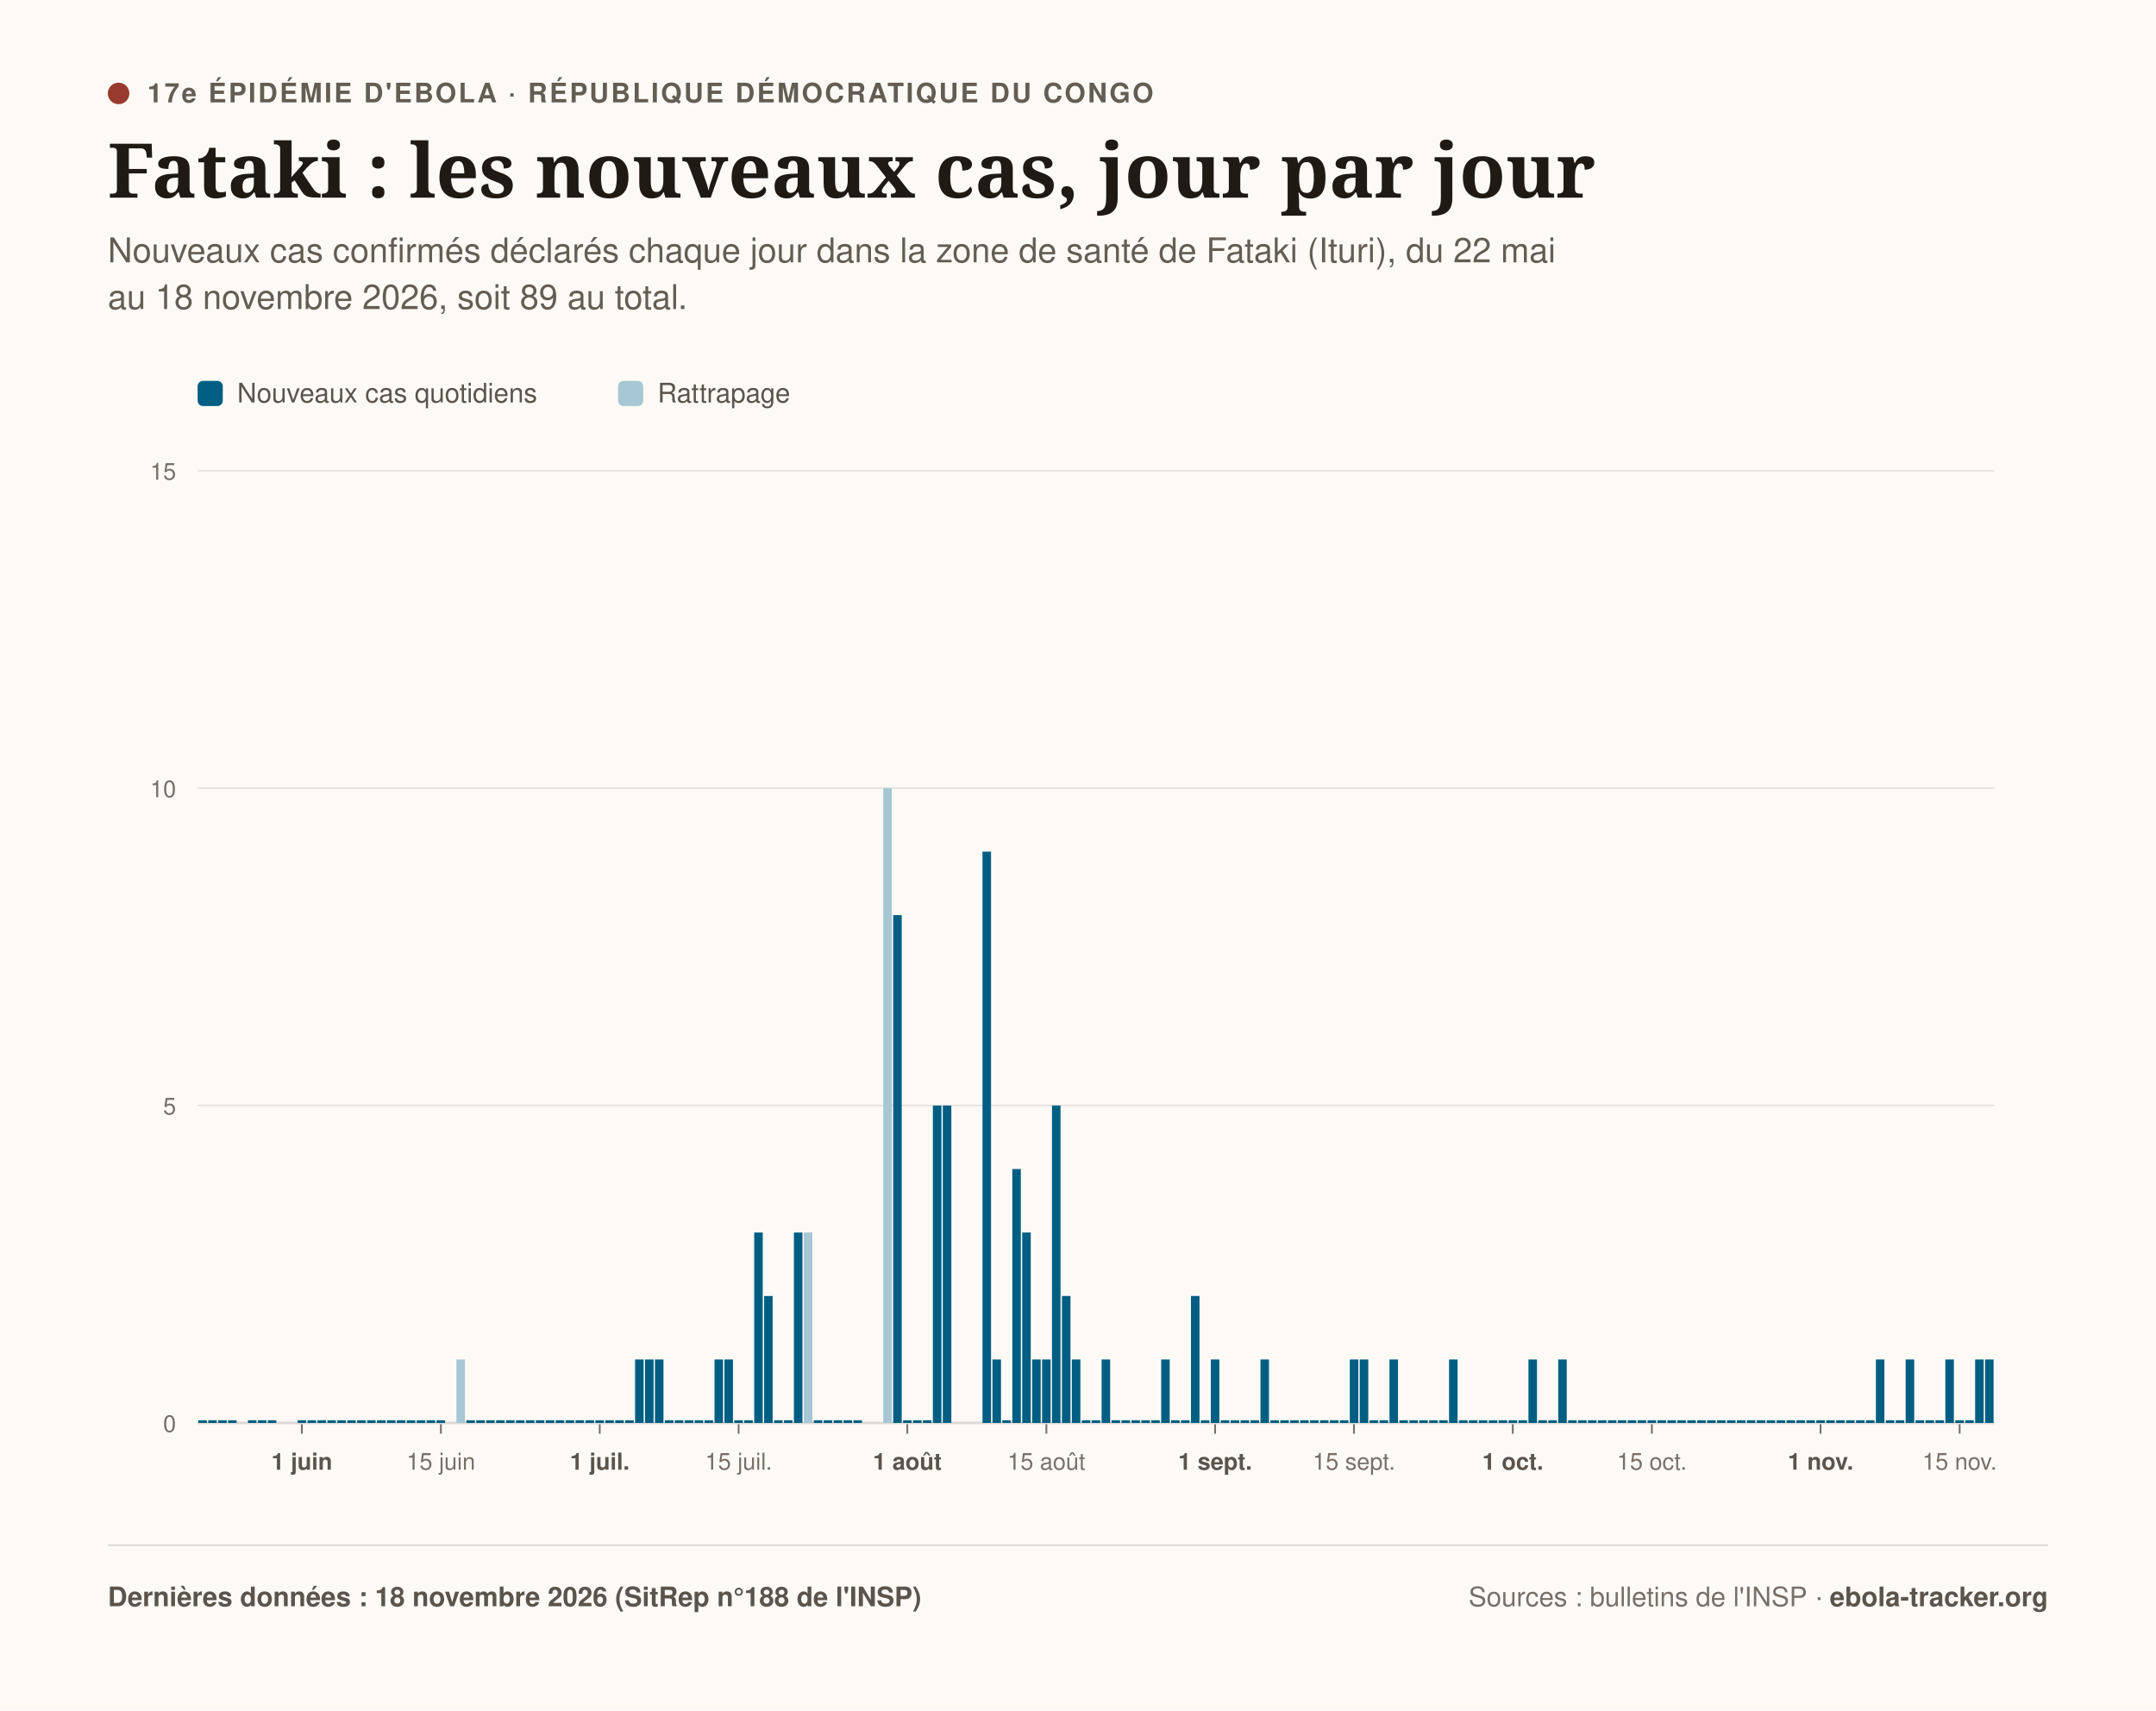
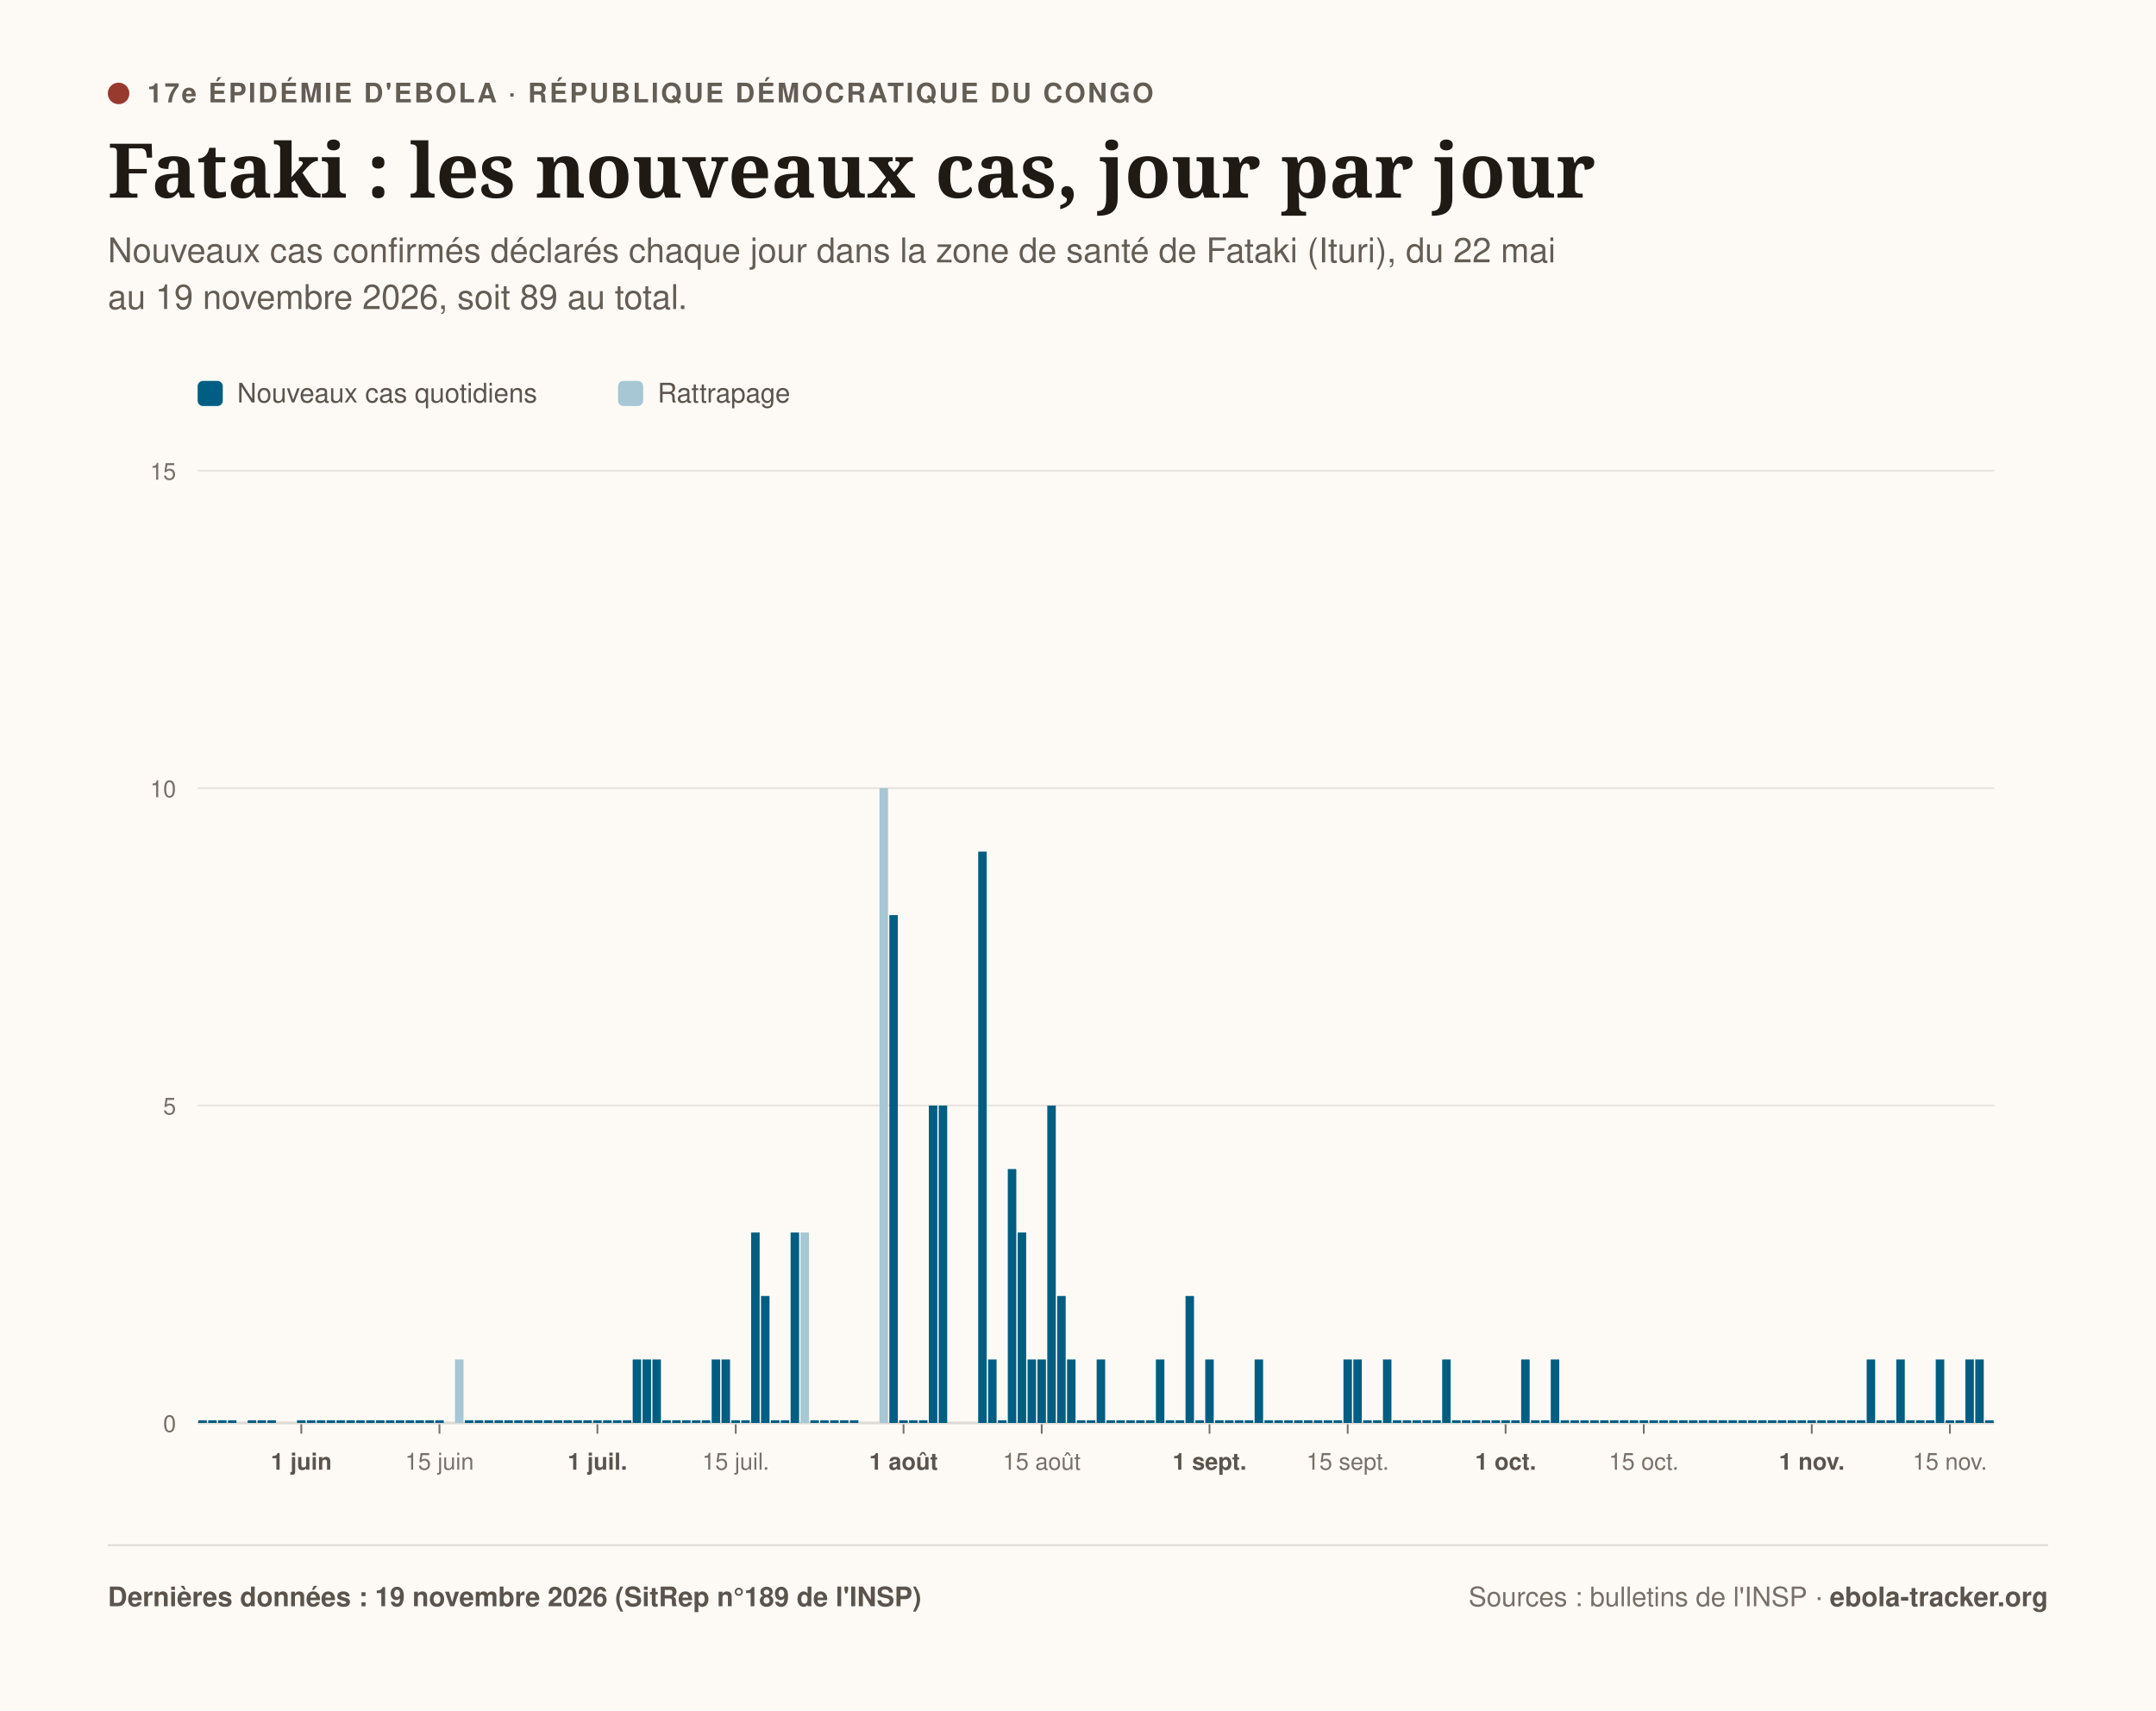
- <svg xmlns="http://www.w3.org/2000/svg" viewBox="0 0 1200 952" role="img" aria-label="Fataki : les nouveaux cas, jour par jour. Nouveaux cas confirmés déclarés chaque jour dans la zone de santé de Fataki (Ituri), du 22 mai au 18 novembre 2026, soit 89 au total.">
+ <svg xmlns="http://www.w3.org/2000/svg" viewBox="0 0 1200 952" role="img" aria-label="Fataki : les nouveaux cas, jour par jour. Nouveaux cas confirmés déclarés chaque jour dans la zone de santé de Fataki (Ituri), du 22 mai au 19 novembre 2026, soit 89 au total.">
  <rect width="1200" height="952" fill="#FDFAF6" />
  <circle cx="66" cy="52" r="6" fill="#993A2E" />
  <text x="82.0" y="57.0" font-family="'Public Sans',Helvetica,Arial,sans-serif" font-size="15" font-weight="700" fill="#635D54" text-anchor="start" letter-spacing=".08em">17e ÉPIDÉMIE D'EBOLA · RÉPUBLIQUE DÉMOCRATIQUE DU CONGO</text>
  <text x="60.0" y="110.0" font-family="'Source Serif 4',Georgia,serif" font-size="42" font-weight="600" fill="#1F1A13" text-anchor="start">Fataki : les nouveaux cas, jour par jour</text>
  <text x="60.0" y="146.0" font-family="'Public Sans',Helvetica,Arial,sans-serif" font-size="19" font-weight="400" fill="#635D54" text-anchor="start">Nouveaux cas confirmés déclarés chaque jour dans la zone de santé de Fataki (Ituri), du 22 mai</text>
-   <text x="60.0" y="172.0" font-family="'Public Sans',Helvetica,Arial,sans-serif" font-size="19" font-weight="400" fill="#635D54" text-anchor="start">au 18 novembre 2026, soit 89 au total.</text>
+   <text x="60.0" y="172.0" font-family="'Public Sans',Helvetica,Arial,sans-serif" font-size="19" font-weight="400" fill="#635D54" text-anchor="start">au 19 novembre 2026, soit 89 au total.</text>
  <rect x="110" y="212" width="14" height="14" rx="3" fill="#005E82" />
  <text x="132.0" y="224.0" font-family="'Public Sans',Helvetica,Arial,sans-serif" font-size="15" font-weight="400" fill="#5A544C" text-anchor="start">Nouveaux cas quotidiens</text>
  <rect x="344" y="212" width="14" height="14" rx="3" fill="#a6c7d3" />
  <text x="366.0" y="224.0" font-family="'Public Sans',Helvetica,Arial,sans-serif" font-size="15" font-weight="400" fill="#5A544C" text-anchor="start">Rattrapage</text>
  <line x1="110" x2="1110" y1="792.0" y2="792.0" stroke="#E7E4E0" />
  <text x="98.0" y="797.0" font-family="'Public Sans',Helvetica,Arial,sans-serif" font-size="13" font-weight="400" fill="#777068" text-anchor="end">0</text>
  <line x1="110" x2="1110" y1="615.3" y2="615.3" stroke="#E7E4E0" />
  <text x="98.0" y="620.3" font-family="'Public Sans',Helvetica,Arial,sans-serif" font-size="13" font-weight="400" fill="#777068" text-anchor="end">5</text>
  <line x1="110" x2="1110" y1="438.7" y2="438.7" stroke="#E7E4E0" />
  <text x="98.0" y="443.7" font-family="'Public Sans',Helvetica,Arial,sans-serif" font-size="13" font-weight="400" fill="#777068" text-anchor="end">10</text>
  <line x1="110" x2="1110" y1="262.0" y2="262.0" stroke="#E7E4E0" />
  <text x="98.0" y="267.0" font-family="'Public Sans',Helvetica,Arial,sans-serif" font-size="13" font-weight="400" fill="#777068" text-anchor="end">15</text>
-   <line x1="168.0" x2="168.0" y1="792" y2="798" stroke="#777068" />
-   <text x="168.0" y="818.0" font-family="'Public Sans',Helvetica,Arial,sans-serif" font-size="13" font-weight="600" fill="#5A544C" text-anchor="middle">1 juin</text>
-   <line x1="245.4" x2="245.4" y1="792" y2="798" stroke="#777068" />
-   <text x="245.4" y="818.0" font-family="'Public Sans',Helvetica,Arial,sans-serif" font-size="13" font-weight="400" fill="#777068" text-anchor="middle">15 juin</text>
-   <line x1="333.8" x2="333.8" y1="792" y2="798" stroke="#777068" />
-   <text x="333.8" y="818.0" font-family="'Public Sans',Helvetica,Arial,sans-serif" font-size="13" font-weight="600" fill="#5A544C" text-anchor="middle">1 juil.</text>
-   <line x1="411.1" x2="411.1" y1="792" y2="798" stroke="#777068" />
-   <text x="411.1" y="818.0" font-family="'Public Sans',Helvetica,Arial,sans-serif" font-size="13" font-weight="400" fill="#777068" text-anchor="middle">15 juil.</text>
-   <line x1="505.0" x2="505.0" y1="792" y2="798" stroke="#777068" />
-   <text x="505.0" y="818.0" font-family="'Public Sans',Helvetica,Arial,sans-serif" font-size="13" font-weight="600" fill="#5A544C" text-anchor="middle">1 août</text>
-   <line x1="582.4" x2="582.4" y1="792" y2="798" stroke="#777068" />
-   <text x="582.4" y="818.0" font-family="'Public Sans',Helvetica,Arial,sans-serif" font-size="13" font-weight="400" fill="#777068" text-anchor="middle">15 août</text>
-   <line x1="676.3" x2="676.3" y1="792" y2="798" stroke="#777068" />
-   <text x="676.3" y="818.0" font-family="'Public Sans',Helvetica,Arial,sans-serif" font-size="13" font-weight="600" fill="#5A544C" text-anchor="middle">1 sept.</text>
-   <line x1="753.6" x2="753.6" y1="792" y2="798" stroke="#777068" />
-   <text x="753.6" y="818.0" font-family="'Public Sans',Helvetica,Arial,sans-serif" font-size="13" font-weight="400" fill="#777068" text-anchor="middle">15 sept.</text>
-   <line x1="842.0" x2="842.0" y1="792" y2="798" stroke="#777068" />
-   <text x="842.0" y="818.0" font-family="'Public Sans',Helvetica,Arial,sans-serif" font-size="13" font-weight="600" fill="#5A544C" text-anchor="middle">1 oct.</text>
-   <line x1="919.4" x2="919.4" y1="792" y2="798" stroke="#777068" />
-   <text x="919.4" y="818.0" font-family="'Public Sans',Helvetica,Arial,sans-serif" font-size="13" font-weight="400" fill="#777068" text-anchor="middle">15 oct.</text>
-   <line x1="1013.3" x2="1013.3" y1="792" y2="798" stroke="#777068" />
-   <text x="1013.3" y="818.0" font-family="'Public Sans',Helvetica,Arial,sans-serif" font-size="13" font-weight="600" fill="#5A544C" text-anchor="middle">1 nov.</text>
-   <line x1="1090.7" x2="1090.7" y1="792" y2="798" stroke="#777068" />
-   <text x="1090.7" y="818.0" font-family="'Public Sans',Helvetica,Arial,sans-serif" font-size="13" font-weight="400" fill="#777068" text-anchor="middle">15 nov.</text>
+   <line x1="167.7" x2="167.7" y1="792" y2="798" stroke="#777068" />
+   <text x="167.7" y="818.0" font-family="'Public Sans',Helvetica,Arial,sans-serif" font-size="13" font-weight="600" fill="#5A544C" text-anchor="middle">1 juin</text>
+   <line x1="244.6" x2="244.6" y1="792" y2="798" stroke="#777068" />
+   <text x="244.6" y="818.0" font-family="'Public Sans',Helvetica,Arial,sans-serif" font-size="13" font-weight="400" fill="#777068" text-anchor="middle">15 juin</text>
+   <line x1="332.5" x2="332.5" y1="792" y2="798" stroke="#777068" />
+   <text x="332.5" y="818.0" font-family="'Public Sans',Helvetica,Arial,sans-serif" font-size="13" font-weight="600" fill="#5A544C" text-anchor="middle">1 juil.</text>
+   <line x1="409.5" x2="409.5" y1="792" y2="798" stroke="#777068" />
+   <text x="409.5" y="818.0" font-family="'Public Sans',Helvetica,Arial,sans-serif" font-size="13" font-weight="400" fill="#777068" text-anchor="middle">15 juil.</text>
+   <line x1="502.9" x2="502.9" y1="792" y2="798" stroke="#777068" />
+   <text x="502.9" y="818.0" font-family="'Public Sans',Helvetica,Arial,sans-serif" font-size="13" font-weight="600" fill="#5A544C" text-anchor="middle">1 août</text>
+   <line x1="579.8" x2="579.8" y1="792" y2="798" stroke="#777068" />
+   <text x="579.8" y="818.0" font-family="'Public Sans',Helvetica,Arial,sans-serif" font-size="13" font-weight="400" fill="#777068" text-anchor="middle">15 août</text>
+   <line x1="673.2" x2="673.2" y1="792" y2="798" stroke="#777068" />
+   <text x="673.2" y="818.0" font-family="'Public Sans',Helvetica,Arial,sans-serif" font-size="13" font-weight="600" fill="#5A544C" text-anchor="middle">1 sept.</text>
+   <line x1="750.1" x2="750.1" y1="792" y2="798" stroke="#777068" />
+   <text x="750.1" y="818.0" font-family="'Public Sans',Helvetica,Arial,sans-serif" font-size="13" font-weight="400" fill="#777068" text-anchor="middle">15 sept.</text>
+   <line x1="838.0" x2="838.0" y1="792" y2="798" stroke="#777068" />
+   <text x="838.0" y="818.0" font-family="'Public Sans',Helvetica,Arial,sans-serif" font-size="13" font-weight="600" fill="#5A544C" text-anchor="middle">1 oct.</text>
+   <line x1="914.9" x2="914.9" y1="792" y2="798" stroke="#777068" />
+   <text x="914.9" y="818.0" font-family="'Public Sans',Helvetica,Arial,sans-serif" font-size="13" font-weight="400" fill="#777068" text-anchor="middle">15 oct.</text>
+   <line x1="1008.4" x2="1008.4" y1="792" y2="798" stroke="#777068" />
+   <text x="1008.4" y="818.0" font-family="'Public Sans',Helvetica,Arial,sans-serif" font-size="13" font-weight="600" fill="#5A544C" text-anchor="middle">1 nov.</text>
+   <line x1="1085.3" x2="1085.3" y1="792" y2="798" stroke="#777068" />
+   <text x="1085.3" y="818.0" font-family="'Public Sans',Helvetica,Arial,sans-serif" font-size="13" font-weight="400" fill="#777068" text-anchor="middle">15 nov.</text>
  <line x1="110" x2="1110" y1="792" y2="792" stroke="#DEDAD5" stroke-width="1.5" />
-   <rect x="110.39" y="790.50" width="4.75" height="1.50" fill="#005E82" />
-   <rect x="115.91" y="790.50" width="4.75" height="1.50" fill="#005E82" />
-   <rect x="121.44" y="790.50" width="4.75" height="1.50" fill="#005E82" />
-   <rect x="126.96" y="790.50" width="4.75" height="1.50" fill="#005E82" />
-   <rect x="138.01" y="790.50" width="4.75" height="1.50" fill="#005E82" />
-   <rect x="143.54" y="790.50" width="4.75" height="1.50" fill="#005E82" />
-   <rect x="149.06" y="790.50" width="4.75" height="1.50" fill="#005E82" />
-   <rect x="165.64" y="790.50" width="4.75" height="1.50" fill="#005E82" />
-   <rect x="171.16" y="790.50" width="4.75" height="1.50" fill="#005E82" />
-   <rect x="176.69" y="790.50" width="4.75" height="1.50" fill="#005E82" />
-   <rect x="182.21" y="790.50" width="4.75" height="1.50" fill="#005E82" />
-   <rect x="187.73" y="790.50" width="4.75" height="1.50" fill="#005E82" />
-   <rect x="193.26" y="790.50" width="4.75" height="1.50" fill="#005E82" />
-   <rect x="198.78" y="790.50" width="4.75" height="1.50" fill="#005E82" />
-   <rect x="204.31" y="790.50" width="4.75" height="1.50" fill="#005E82" />
-   <rect x="209.83" y="790.50" width="4.75" height="1.50" fill="#005E82" />
-   <rect x="215.36" y="790.50" width="4.75" height="1.50" fill="#005E82" />
-   <rect x="220.88" y="790.50" width="4.75" height="1.50" fill="#005E82" />
-   <rect x="226.41" y="790.50" width="4.75" height="1.50" fill="#005E82" />
-   <rect x="231.93" y="790.50" width="4.75" height="1.50" fill="#005E82" />
-   <rect x="237.46" y="790.50" width="4.75" height="1.50" fill="#005E82" />
-   <rect x="242.98" y="790.50" width="4.75" height="1.50" fill="#005E82" />
-   <rect x="254.03" y="756.67" width="4.75" height="35.33" fill="#a6c7d3" />
-   <rect x="259.56" y="790.50" width="4.75" height="1.50" fill="#005E82" />
-   <rect x="265.08" y="790.50" width="4.75" height="1.50" fill="#005E82" />
-   <rect x="270.61" y="790.50" width="4.75" height="1.50" fill="#005E82" />
-   <rect x="276.13" y="790.50" width="4.75" height="1.50" fill="#005E82" />
-   <rect x="281.66" y="790.50" width="4.75" height="1.50" fill="#005E82" />
-   <rect x="287.18" y="790.50" width="4.75" height="1.50" fill="#005E82" />
-   <rect x="292.71" y="790.50" width="4.75" height="1.50" fill="#005E82" />
-   <rect x="298.23" y="790.50" width="4.75" height="1.50" fill="#005E82" />
-   <rect x="303.76" y="790.50" width="4.75" height="1.50" fill="#005E82" />
-   <rect x="309.28" y="790.50" width="4.75" height="1.50" fill="#005E82" />
-   <rect x="314.81" y="790.50" width="4.75" height="1.50" fill="#005E82" />
-   <rect x="320.33" y="790.50" width="4.75" height="1.50" fill="#005E82" />
-   <rect x="325.86" y="790.50" width="4.75" height="1.50" fill="#005E82" />
-   <rect x="331.38" y="790.50" width="4.75" height="1.50" fill="#005E82" />
-   <rect x="336.91" y="790.50" width="4.75" height="1.50" fill="#005E82" />
-   <rect x="342.43" y="790.50" width="4.75" height="1.50" fill="#005E82" />
-   <rect x="347.96" y="790.50" width="4.75" height="1.50" fill="#005E82" />
-   <rect x="353.48" y="756.67" width="4.75" height="35.33" fill="#005E82" />
-   <rect x="359.01" y="756.67" width="4.75" height="35.33" fill="#005E82" />
-   <rect x="364.53" y="756.67" width="4.75" height="35.33" fill="#005E82" />
-   <rect x="370.06" y="790.50" width="4.75" height="1.50" fill="#005E82" />
-   <rect x="375.58" y="790.50" width="4.75" height="1.50" fill="#005E82" />
-   <rect x="381.10" y="790.50" width="4.75" height="1.50" fill="#005E82" />
-   <rect x="386.63" y="790.50" width="4.75" height="1.50" fill="#005E82" />
-   <rect x="392.15" y="790.50" width="4.75" height="1.50" fill="#005E82" />
-   <rect x="397.68" y="756.67" width="4.75" height="35.33" fill="#005E82" />
-   <rect x="403.20" y="756.67" width="4.75" height="35.33" fill="#005E82" />
-   <rect x="408.73" y="790.50" width="4.75" height="1.50" fill="#005E82" />
-   <rect x="414.25" y="790.50" width="4.75" height="1.50" fill="#005E82" />
-   <rect x="419.78" y="686.00" width="4.75" height="106.00" fill="#005E82" />
-   <rect x="425.30" y="721.33" width="4.75" height="70.67" fill="#005E82" />
-   <rect x="430.83" y="790.50" width="4.75" height="1.50" fill="#005E82" />
-   <rect x="436.35" y="790.50" width="4.75" height="1.50" fill="#005E82" />
-   <rect x="441.88" y="686.00" width="4.75" height="106.00" fill="#005E82" />
-   <rect x="447.40" y="686.00" width="4.75" height="106.00" fill="#a6c7d3" />
-   <rect x="452.93" y="790.50" width="4.75" height="1.50" fill="#005E82" />
-   <rect x="458.45" y="790.50" width="4.75" height="1.50" fill="#005E82" />
-   <rect x="463.98" y="790.50" width="4.75" height="1.50" fill="#005E82" />
-   <rect x="469.50" y="790.50" width="4.75" height="1.50" fill="#005E82" />
-   <rect x="475.03" y="790.50" width="4.75" height="1.50" fill="#005E82" />
-   <rect x="491.60" y="438.67" width="4.75" height="353.33" fill="#a6c7d3" />
-   <rect x="497.13" y="509.33" width="4.75" height="282.67" fill="#005E82" />
-   <rect x="502.65" y="790.50" width="4.75" height="1.50" fill="#005E82" />
-   <rect x="508.18" y="790.50" width="4.75" height="1.50" fill="#005E82" />
-   <rect x="513.70" y="790.50" width="4.75" height="1.50" fill="#005E82" />
-   <rect x="519.23" y="615.33" width="4.75" height="176.67" fill="#005E82" />
-   <rect x="524.75" y="615.33" width="4.75" height="176.67" fill="#005E82" />
-   <rect x="546.85" y="474.00" width="4.75" height="318.00" fill="#005E82" />
-   <rect x="552.38" y="756.67" width="4.75" height="35.33" fill="#005E82" />
-   <rect x="557.90" y="790.50" width="4.75" height="1.50" fill="#005E82" />
-   <rect x="563.43" y="650.67" width="4.75" height="141.33" fill="#005E82" />
-   <rect x="568.95" y="686.00" width="4.75" height="106.00" fill="#005E82" />
-   <rect x="574.48" y="756.67" width="4.75" height="35.33" fill="#005E82" />
-   <rect x="580.00" y="756.67" width="4.75" height="35.33" fill="#005E82" />
-   <rect x="585.52" y="615.33" width="4.75" height="176.67" fill="#005E82" />
-   <rect x="591.05" y="721.33" width="4.75" height="70.67" fill="#005E82" />
-   <rect x="596.57" y="756.67" width="4.75" height="35.33" fill="#005E82" />
-   <rect x="602.10" y="790.50" width="4.75" height="1.50" fill="#005E82" />
-   <rect x="607.62" y="790.50" width="4.75" height="1.50" fill="#005E82" />
-   <rect x="613.15" y="756.67" width="4.75" height="35.33" fill="#005E82" />
-   <rect x="618.67" y="790.50" width="4.75" height="1.50" fill="#005E82" />
-   <rect x="624.20" y="790.50" width="4.75" height="1.50" fill="#005E82" />
-   <rect x="629.72" y="790.50" width="4.75" height="1.50" fill="#005E82" />
-   <rect x="635.25" y="790.50" width="4.75" height="1.50" fill="#005E82" />
-   <rect x="640.77" y="790.50" width="4.75" height="1.50" fill="#005E82" />
-   <rect x="646.30" y="756.67" width="4.75" height="35.33" fill="#005E82" />
-   <rect x="651.82" y="790.50" width="4.75" height="1.50" fill="#005E82" />
-   <rect x="657.35" y="790.50" width="4.75" height="1.50" fill="#005E82" />
-   <rect x="662.87" y="721.33" width="4.75" height="70.67" fill="#005E82" />
-   <rect x="668.40" y="790.50" width="4.75" height="1.50" fill="#005E82" />
-   <rect x="673.92" y="756.67" width="4.75" height="35.33" fill="#005E82" />
-   <rect x="679.45" y="790.50" width="4.75" height="1.50" fill="#005E82" />
-   <rect x="684.97" y="790.50" width="4.75" height="1.50" fill="#005E82" />
-   <rect x="690.50" y="790.50" width="4.75" height="1.50" fill="#005E82" />
-   <rect x="696.02" y="790.50" width="4.75" height="1.50" fill="#005E82" />
-   <rect x="701.55" y="756.67" width="4.75" height="35.33" fill="#005E82" />
-   <rect x="707.07" y="790.50" width="4.75" height="1.50" fill="#005E82" />
-   <rect x="712.60" y="790.50" width="4.75" height="1.50" fill="#005E82" />
-   <rect x="718.12" y="790.50" width="4.75" height="1.50" fill="#005E82" />
-   <rect x="723.65" y="790.50" width="4.75" height="1.50" fill="#005E82" />
-   <rect x="729.17" y="790.50" width="4.75" height="1.50" fill="#005E82" />
-   <rect x="734.70" y="790.50" width="4.75" height="1.50" fill="#005E82" />
-   <rect x="740.22" y="790.50" width="4.75" height="1.50" fill="#005E82" />
-   <rect x="745.75" y="790.50" width="4.75" height="1.50" fill="#005E82" />
-   <rect x="751.27" y="756.67" width="4.75" height="35.33" fill="#005E82" />
-   <rect x="756.80" y="756.67" width="4.75" height="35.33" fill="#005E82" />
-   <rect x="762.32" y="790.50" width="4.75" height="1.50" fill="#005E82" />
-   <rect x="767.85" y="790.50" width="4.75" height="1.50" fill="#005E82" />
-   <rect x="773.37" y="756.67" width="4.75" height="35.33" fill="#005E82" />
-   <rect x="778.90" y="790.50" width="4.75" height="1.50" fill="#005E82" />
-   <rect x="784.42" y="790.50" width="4.75" height="1.50" fill="#005E82" />
-   <rect x="789.94" y="790.50" width="4.75" height="1.50" fill="#005E82" />
-   <rect x="795.47" y="790.50" width="4.75" height="1.50" fill="#005E82" />
-   <rect x="800.99" y="790.50" width="4.75" height="1.50" fill="#005E82" />
-   <rect x="806.52" y="756.67" width="4.75" height="35.33" fill="#005E82" />
-   <rect x="812.04" y="790.50" width="4.75" height="1.50" fill="#005E82" />
-   <rect x="817.57" y="790.50" width="4.75" height="1.50" fill="#005E82" />
-   <rect x="823.09" y="790.50" width="4.75" height="1.50" fill="#005E82" />
-   <rect x="828.62" y="790.50" width="4.75" height="1.50" fill="#005E82" />
-   <rect x="834.14" y="790.50" width="4.75" height="1.50" fill="#005E82" />
-   <rect x="839.67" y="790.50" width="4.75" height="1.50" fill="#005E82" />
-   <rect x="845.19" y="790.50" width="4.75" height="1.50" fill="#005E82" />
-   <rect x="850.72" y="756.67" width="4.75" height="35.33" fill="#005E82" />
-   <rect x="856.24" y="790.50" width="4.75" height="1.50" fill="#005E82" />
-   <rect x="861.77" y="790.50" width="4.75" height="1.50" fill="#005E82" />
-   <rect x="867.29" y="756.67" width="4.75" height="35.33" fill="#005E82" />
-   <rect x="872.82" y="790.50" width="4.75" height="1.50" fill="#005E82" />
-   <rect x="878.34" y="790.50" width="4.75" height="1.50" fill="#005E82" />
-   <rect x="883.87" y="790.50" width="4.75" height="1.50" fill="#005E82" />
-   <rect x="889.39" y="790.50" width="4.75" height="1.50" fill="#005E82" />
-   <rect x="894.92" y="790.50" width="4.75" height="1.50" fill="#005E82" />
-   <rect x="900.44" y="790.50" width="4.75" height="1.50" fill="#005E82" />
-   <rect x="905.97" y="790.50" width="4.75" height="1.50" fill="#005E82" />
-   <rect x="911.49" y="790.50" width="4.75" height="1.50" fill="#005E82" />
-   <rect x="917.02" y="790.50" width="4.75" height="1.50" fill="#005E82" />
-   <rect x="922.54" y="790.50" width="4.75" height="1.50" fill="#005E82" />
-   <rect x="928.07" y="790.50" width="4.75" height="1.50" fill="#005E82" />
-   <rect x="933.59" y="790.50" width="4.75" height="1.50" fill="#005E82" />
-   <rect x="939.12" y="790.50" width="4.75" height="1.50" fill="#005E82" />
-   <rect x="944.64" y="790.50" width="4.75" height="1.50" fill="#005E82" />
-   <rect x="950.17" y="790.50" width="4.75" height="1.50" fill="#005E82" />
-   <rect x="955.69" y="790.50" width="4.75" height="1.50" fill="#005E82" />
-   <rect x="961.22" y="790.50" width="4.75" height="1.50" fill="#005E82" />
-   <rect x="966.74" y="790.50" width="4.75" height="1.50" fill="#005E82" />
-   <rect x="972.27" y="790.50" width="4.75" height="1.50" fill="#005E82" />
-   <rect x="977.79" y="790.50" width="4.75" height="1.50" fill="#005E82" />
-   <rect x="983.31" y="790.50" width="4.75" height="1.50" fill="#005E82" />
-   <rect x="988.84" y="790.50" width="4.75" height="1.50" fill="#005E82" />
-   <rect x="994.36" y="790.50" width="4.75" height="1.50" fill="#005E82" />
-   <rect x="999.89" y="790.50" width="4.75" height="1.50" fill="#005E82" />
-   <rect x="1005.41" y="790.50" width="4.75" height="1.50" fill="#005E82" />
-   <rect x="1010.94" y="790.50" width="4.75" height="1.50" fill="#005E82" />
-   <rect x="1016.46" y="790.50" width="4.75" height="1.50" fill="#005E82" />
-   <rect x="1021.99" y="790.50" width="4.75" height="1.50" fill="#005E82" />
-   <rect x="1027.51" y="790.50" width="4.75" height="1.50" fill="#005E82" />
-   <rect x="1033.04" y="790.50" width="4.75" height="1.50" fill="#005E82" />
-   <rect x="1038.56" y="790.50" width="4.75" height="1.50" fill="#005E82" />
-   <rect x="1044.09" y="756.67" width="4.75" height="35.33" fill="#005E82" />
-   <rect x="1049.61" y="790.50" width="4.75" height="1.50" fill="#005E82" />
-   <rect x="1055.14" y="790.50" width="4.75" height="1.50" fill="#005E82" />
-   <rect x="1060.66" y="756.67" width="4.75" height="35.33" fill="#005E82" />
-   <rect x="1066.19" y="790.50" width="4.75" height="1.50" fill="#005E82" />
-   <rect x="1071.71" y="790.50" width="4.75" height="1.50" fill="#005E82" />
-   <rect x="1077.24" y="790.50" width="4.75" height="1.50" fill="#005E82" />
-   <rect x="1082.76" y="756.67" width="4.75" height="35.33" fill="#005E82" />
-   <rect x="1088.29" y="790.50" width="4.75" height="1.50" fill="#005E82" />
-   <rect x="1093.81" y="790.50" width="4.75" height="1.50" fill="#005E82" />
-   <rect x="1099.34" y="756.67" width="4.75" height="35.33" fill="#005E82" />
-   <rect x="1104.86" y="756.67" width="4.75" height="35.33" fill="#005E82" />
+   <rect x="110.38" y="790.50" width="4.73" height="1.50" fill="#005E82" />
+   <rect x="115.88" y="790.50" width="4.73" height="1.50" fill="#005E82" />
+   <rect x="121.37" y="790.50" width="4.73" height="1.50" fill="#005E82" />
+   <rect x="126.87" y="790.50" width="4.73" height="1.50" fill="#005E82" />
+   <rect x="137.86" y="790.50" width="4.73" height="1.50" fill="#005E82" />
+   <rect x="143.35" y="790.50" width="4.73" height="1.50" fill="#005E82" />
+   <rect x="148.85" y="790.50" width="4.73" height="1.50" fill="#005E82" />
+   <rect x="165.33" y="790.50" width="4.73" height="1.50" fill="#005E82" />
+   <rect x="170.82" y="790.50" width="4.73" height="1.50" fill="#005E82" />
+   <rect x="176.32" y="790.50" width="4.73" height="1.50" fill="#005E82" />
+   <rect x="181.81" y="790.50" width="4.73" height="1.50" fill="#005E82" />
+   <rect x="187.31" y="790.50" width="4.73" height="1.50" fill="#005E82" />
+   <rect x="192.80" y="790.50" width="4.73" height="1.50" fill="#005E82" />
+   <rect x="198.30" y="790.50" width="4.73" height="1.50" fill="#005E82" />
+   <rect x="203.79" y="790.50" width="4.73" height="1.50" fill="#005E82" />
+   <rect x="209.29" y="790.50" width="4.73" height="1.50" fill="#005E82" />
+   <rect x="214.78" y="790.50" width="4.73" height="1.50" fill="#005E82" />
+   <rect x="220.27" y="790.50" width="4.73" height="1.50" fill="#005E82" />
+   <rect x="225.77" y="790.50" width="4.73" height="1.50" fill="#005E82" />
+   <rect x="231.26" y="790.50" width="4.73" height="1.50" fill="#005E82" />
+   <rect x="236.76" y="790.50" width="4.73" height="1.50" fill="#005E82" />
+   <rect x="242.25" y="790.50" width="4.73" height="1.50" fill="#005E82" />
+   <rect x="253.24" y="756.67" width="4.73" height="35.33" fill="#a6c7d3" />
+   <rect x="258.74" y="790.50" width="4.73" height="1.50" fill="#005E82" />
+   <rect x="264.23" y="790.50" width="4.73" height="1.50" fill="#005E82" />
+   <rect x="269.73" y="790.50" width="4.73" height="1.50" fill="#005E82" />
+   <rect x="275.22" y="790.50" width="4.73" height="1.50" fill="#005E82" />
+   <rect x="280.71" y="790.50" width="4.73" height="1.50" fill="#005E82" />
+   <rect x="286.21" y="790.50" width="4.73" height="1.50" fill="#005E82" />
+   <rect x="291.70" y="790.50" width="4.73" height="1.50" fill="#005E82" />
+   <rect x="297.20" y="790.50" width="4.73" height="1.50" fill="#005E82" />
+   <rect x="302.69" y="790.50" width="4.73" height="1.50" fill="#005E82" />
+   <rect x="308.19" y="790.50" width="4.73" height="1.50" fill="#005E82" />
+   <rect x="313.68" y="790.50" width="4.73" height="1.50" fill="#005E82" />
+   <rect x="319.18" y="790.50" width="4.73" height="1.50" fill="#005E82" />
+   <rect x="324.67" y="790.50" width="4.73" height="1.50" fill="#005E82" />
+   <rect x="330.16" y="790.50" width="4.73" height="1.50" fill="#005E82" />
+   <rect x="335.66" y="790.50" width="4.73" height="1.50" fill="#005E82" />
+   <rect x="341.15" y="790.50" width="4.73" height="1.50" fill="#005E82" />
+   <rect x="346.65" y="790.50" width="4.73" height="1.50" fill="#005E82" />
+   <rect x="352.14" y="756.67" width="4.73" height="35.33" fill="#005E82" />
+   <rect x="357.64" y="756.67" width="4.73" height="35.33" fill="#005E82" />
+   <rect x="363.13" y="756.67" width="4.73" height="35.33" fill="#005E82" />
+   <rect x="368.63" y="790.50" width="4.73" height="1.50" fill="#005E82" />
+   <rect x="374.12" y="790.50" width="4.73" height="1.50" fill="#005E82" />
+   <rect x="379.62" y="790.50" width="4.73" height="1.50" fill="#005E82" />
+   <rect x="385.11" y="790.50" width="4.73" height="1.50" fill="#005E82" />
+   <rect x="390.60" y="790.50" width="4.73" height="1.50" fill="#005E82" />
+   <rect x="396.10" y="756.67" width="4.73" height="35.33" fill="#005E82" />
+   <rect x="401.59" y="756.67" width="4.73" height="35.33" fill="#005E82" />
+   <rect x="407.09" y="790.50" width="4.73" height="1.50" fill="#005E82" />
+   <rect x="412.58" y="790.50" width="4.73" height="1.50" fill="#005E82" />
+   <rect x="418.08" y="686.00" width="4.73" height="106.00" fill="#005E82" />
+   <rect x="423.57" y="721.33" width="4.73" height="70.67" fill="#005E82" />
+   <rect x="429.07" y="790.50" width="4.73" height="1.50" fill="#005E82" />
+   <rect x="434.56" y="790.50" width="4.73" height="1.50" fill="#005E82" />
+   <rect x="440.05" y="686.00" width="4.73" height="106.00" fill="#005E82" />
+   <rect x="445.55" y="686.00" width="4.73" height="106.00" fill="#a6c7d3" />
+   <rect x="451.04" y="790.50" width="4.73" height="1.50" fill="#005E82" />
+   <rect x="456.54" y="790.50" width="4.73" height="1.50" fill="#005E82" />
+   <rect x="462.03" y="790.50" width="4.73" height="1.50" fill="#005E82" />
+   <rect x="467.53" y="790.50" width="4.73" height="1.50" fill="#005E82" />
+   <rect x="473.02" y="790.50" width="4.73" height="1.50" fill="#005E82" />
+   <rect x="489.51" y="438.67" width="4.73" height="353.33" fill="#a6c7d3" />
+   <rect x="495.00" y="509.33" width="4.73" height="282.67" fill="#005E82" />
+   <rect x="500.49" y="790.50" width="4.73" height="1.50" fill="#005E82" />
+   <rect x="505.99" y="790.50" width="4.73" height="1.50" fill="#005E82" />
+   <rect x="511.48" y="790.50" width="4.73" height="1.50" fill="#005E82" />
+   <rect x="516.98" y="615.33" width="4.73" height="176.67" fill="#005E82" />
+   <rect x="522.47" y="615.33" width="4.73" height="176.67" fill="#005E82" />
+   <rect x="544.45" y="474.00" width="4.73" height="318.00" fill="#005E82" />
+   <rect x="549.95" y="756.67" width="4.73" height="35.33" fill="#005E82" />
+   <rect x="555.44" y="790.50" width="4.73" height="1.50" fill="#005E82" />
+   <rect x="560.93" y="650.67" width="4.73" height="141.33" fill="#005E82" />
+   <rect x="566.43" y="686.00" width="4.73" height="106.00" fill="#005E82" />
+   <rect x="571.92" y="756.67" width="4.73" height="35.33" fill="#005E82" />
+   <rect x="577.42" y="756.67" width="4.73" height="35.33" fill="#005E82" />
+   <rect x="582.91" y="615.33" width="4.73" height="176.67" fill="#005E82" />
+   <rect x="588.41" y="721.33" width="4.73" height="70.67" fill="#005E82" />
+   <rect x="593.90" y="756.67" width="4.73" height="35.33" fill="#005E82" />
+   <rect x="599.40" y="790.50" width="4.73" height="1.50" fill="#005E82" />
+   <rect x="604.89" y="790.50" width="4.73" height="1.50" fill="#005E82" />
+   <rect x="610.38" y="756.67" width="4.73" height="35.33" fill="#005E82" />
+   <rect x="615.88" y="790.50" width="4.73" height="1.50" fill="#005E82" />
+   <rect x="621.37" y="790.50" width="4.73" height="1.50" fill="#005E82" />
+   <rect x="626.87" y="790.50" width="4.73" height="1.50" fill="#005E82" />
+   <rect x="632.36" y="790.50" width="4.73" height="1.50" fill="#005E82" />
+   <rect x="637.86" y="790.50" width="4.73" height="1.50" fill="#005E82" />
+   <rect x="643.35" y="756.67" width="4.73" height="35.33" fill="#005E82" />
+   <rect x="648.85" y="790.50" width="4.73" height="1.50" fill="#005E82" />
+   <rect x="654.34" y="790.50" width="4.73" height="1.50" fill="#005E82" />
+   <rect x="659.84" y="721.33" width="4.73" height="70.67" fill="#005E82" />
+   <rect x="665.33" y="790.50" width="4.73" height="1.50" fill="#005E82" />
+   <rect x="670.82" y="756.67" width="4.73" height="35.33" fill="#005E82" />
+   <rect x="676.32" y="790.50" width="4.73" height="1.50" fill="#005E82" />
+   <rect x="681.81" y="790.50" width="4.73" height="1.50" fill="#005E82" />
+   <rect x="687.31" y="790.50" width="4.73" height="1.50" fill="#005E82" />
+   <rect x="692.80" y="790.50" width="4.73" height="1.50" fill="#005E82" />
+   <rect x="698.30" y="756.67" width="4.73" height="35.33" fill="#005E82" />
+   <rect x="703.79" y="790.50" width="4.73" height="1.50" fill="#005E82" />
+   <rect x="709.29" y="790.50" width="4.73" height="1.50" fill="#005E82" />
+   <rect x="714.78" y="790.50" width="4.73" height="1.50" fill="#005E82" />
+   <rect x="720.27" y="790.50" width="4.73" height="1.50" fill="#005E82" />
+   <rect x="725.77" y="790.50" width="4.73" height="1.50" fill="#005E82" />
+   <rect x="731.26" y="790.50" width="4.73" height="1.50" fill="#005E82" />
+   <rect x="736.76" y="790.50" width="4.73" height="1.50" fill="#005E82" />
+   <rect x="742.25" y="790.50" width="4.73" height="1.50" fill="#005E82" />
+   <rect x="747.75" y="756.67" width="4.73" height="35.33" fill="#005E82" />
+   <rect x="753.24" y="756.67" width="4.73" height="35.33" fill="#005E82" />
+   <rect x="758.74" y="790.50" width="4.73" height="1.50" fill="#005E82" />
+   <rect x="764.23" y="790.50" width="4.73" height="1.50" fill="#005E82" />
+   <rect x="769.73" y="756.67" width="4.73" height="35.33" fill="#005E82" />
+   <rect x="775.22" y="790.50" width="4.73" height="1.50" fill="#005E82" />
+   <rect x="780.71" y="790.50" width="4.73" height="1.50" fill="#005E82" />
+   <rect x="786.21" y="790.50" width="4.73" height="1.50" fill="#005E82" />
+   <rect x="791.70" y="790.50" width="4.73" height="1.50" fill="#005E82" />
+   <rect x="797.20" y="790.50" width="4.73" height="1.50" fill="#005E82" />
+   <rect x="802.69" y="756.67" width="4.73" height="35.33" fill="#005E82" />
+   <rect x="808.19" y="790.50" width="4.73" height="1.50" fill="#005E82" />
+   <rect x="813.68" y="790.50" width="4.73" height="1.50" fill="#005E82" />
+   <rect x="819.18" y="790.50" width="4.73" height="1.50" fill="#005E82" />
+   <rect x="824.67" y="790.50" width="4.73" height="1.50" fill="#005E82" />
+   <rect x="830.16" y="790.50" width="4.73" height="1.50" fill="#005E82" />
+   <rect x="835.66" y="790.50" width="4.73" height="1.50" fill="#005E82" />
+   <rect x="841.15" y="790.50" width="4.73" height="1.50" fill="#005E82" />
+   <rect x="846.65" y="756.67" width="4.73" height="35.33" fill="#005E82" />
+   <rect x="852.14" y="790.50" width="4.73" height="1.50" fill="#005E82" />
+   <rect x="857.64" y="790.50" width="4.73" height="1.50" fill="#005E82" />
+   <rect x="863.13" y="756.67" width="4.73" height="35.33" fill="#005E82" />
+   <rect x="868.63" y="790.50" width="4.73" height="1.50" fill="#005E82" />
+   <rect x="874.12" y="790.50" width="4.73" height="1.50" fill="#005E82" />
+   <rect x="879.62" y="790.50" width="4.73" height="1.50" fill="#005E82" />
+   <rect x="885.11" y="790.50" width="4.73" height="1.50" fill="#005E82" />
+   <rect x="890.60" y="790.50" width="4.73" height="1.50" fill="#005E82" />
+   <rect x="896.10" y="790.50" width="4.73" height="1.50" fill="#005E82" />
+   <rect x="901.59" y="790.50" width="4.73" height="1.50" fill="#005E82" />
+   <rect x="907.09" y="790.50" width="4.73" height="1.50" fill="#005E82" />
+   <rect x="912.58" y="790.50" width="4.73" height="1.50" fill="#005E82" />
+   <rect x="918.08" y="790.50" width="4.73" height="1.50" fill="#005E82" />
+   <rect x="923.57" y="790.50" width="4.73" height="1.50" fill="#005E82" />
+   <rect x="929.07" y="790.50" width="4.73" height="1.50" fill="#005E82" />
+   <rect x="934.56" y="790.50" width="4.73" height="1.50" fill="#005E82" />
+   <rect x="940.05" y="790.50" width="4.73" height="1.50" fill="#005E82" />
+   <rect x="945.55" y="790.50" width="4.73" height="1.50" fill="#005E82" />
+   <rect x="951.04" y="790.50" width="4.73" height="1.50" fill="#005E82" />
+   <rect x="956.54" y="790.50" width="4.73" height="1.50" fill="#005E82" />
+   <rect x="962.03" y="790.50" width="4.73" height="1.50" fill="#005E82" />
+   <rect x="967.53" y="790.50" width="4.73" height="1.50" fill="#005E82" />
+   <rect x="973.02" y="790.50" width="4.73" height="1.50" fill="#005E82" />
+   <rect x="978.52" y="790.50" width="4.73" height="1.50" fill="#005E82" />
+   <rect x="984.01" y="790.50" width="4.73" height="1.50" fill="#005E82" />
+   <rect x="989.51" y="790.50" width="4.73" height="1.50" fill="#005E82" />
+   <rect x="995.00" y="790.50" width="4.73" height="1.50" fill="#005E82" />
+   <rect x="1000.49" y="790.50" width="4.73" height="1.50" fill="#005E82" />
+   <rect x="1005.99" y="790.50" width="4.73" height="1.50" fill="#005E82" />
+   <rect x="1011.48" y="790.50" width="4.73" height="1.50" fill="#005E82" />
+   <rect x="1016.98" y="790.50" width="4.73" height="1.50" fill="#005E82" />
+   <rect x="1022.47" y="790.50" width="4.73" height="1.50" fill="#005E82" />
+   <rect x="1027.97" y="790.50" width="4.73" height="1.50" fill="#005E82" />
+   <rect x="1033.46" y="790.50" width="4.73" height="1.50" fill="#005E82" />
+   <rect x="1038.96" y="756.67" width="4.73" height="35.33" fill="#005E82" />
+   <rect x="1044.45" y="790.50" width="4.73" height="1.50" fill="#005E82" />
+   <rect x="1049.95" y="790.50" width="4.73" height="1.50" fill="#005E82" />
+   <rect x="1055.44" y="756.67" width="4.73" height="35.33" fill="#005E82" />
+   <rect x="1060.93" y="790.50" width="4.73" height="1.50" fill="#005E82" />
+   <rect x="1066.43" y="790.50" width="4.73" height="1.50" fill="#005E82" />
+   <rect x="1071.92" y="790.50" width="4.73" height="1.50" fill="#005E82" />
+   <rect x="1077.42" y="756.67" width="4.73" height="35.33" fill="#005E82" />
+   <rect x="1082.91" y="790.50" width="4.73" height="1.50" fill="#005E82" />
+   <rect x="1088.41" y="790.50" width="4.73" height="1.50" fill="#005E82" />
+   <rect x="1093.90" y="756.67" width="4.73" height="35.33" fill="#005E82" />
+   <rect x="1099.40" y="756.67" width="4.73" height="35.33" fill="#005E82" />
+   <rect x="1104.89" y="790.50" width="4.73" height="1.50" fill="#005E82" />
  <line x1="60" x2="1140" y1="860" y2="860" stroke="#DEDAD5" />
-   <text x="60.0" y="894.0" font-family="'Public Sans',Helvetica,Arial,sans-serif" font-size="15" font-weight="600" fill="#5A544C" text-anchor="start">Dernières données : 18 novembre 2026 (SitRep n°188 de l'INSP)</text>
+   <text x="60.0" y="894.0" font-family="'Public Sans',Helvetica,Arial,sans-serif" font-size="15" font-weight="600" fill="#5A544C" text-anchor="start">Dernières données : 19 novembre 2026 (SitRep n°189 de l'INSP)</text>
  <text x="1140" y="894" text-anchor="end" font-family="'Public Sans',Helvetica,Arial,sans-serif" font-size="15" fill="#777068">Sources : bulletins de l'INSP · <tspan font-weight="700" fill="#5A544C">ebola-tracker.org</tspan>
  </text>
</svg>
